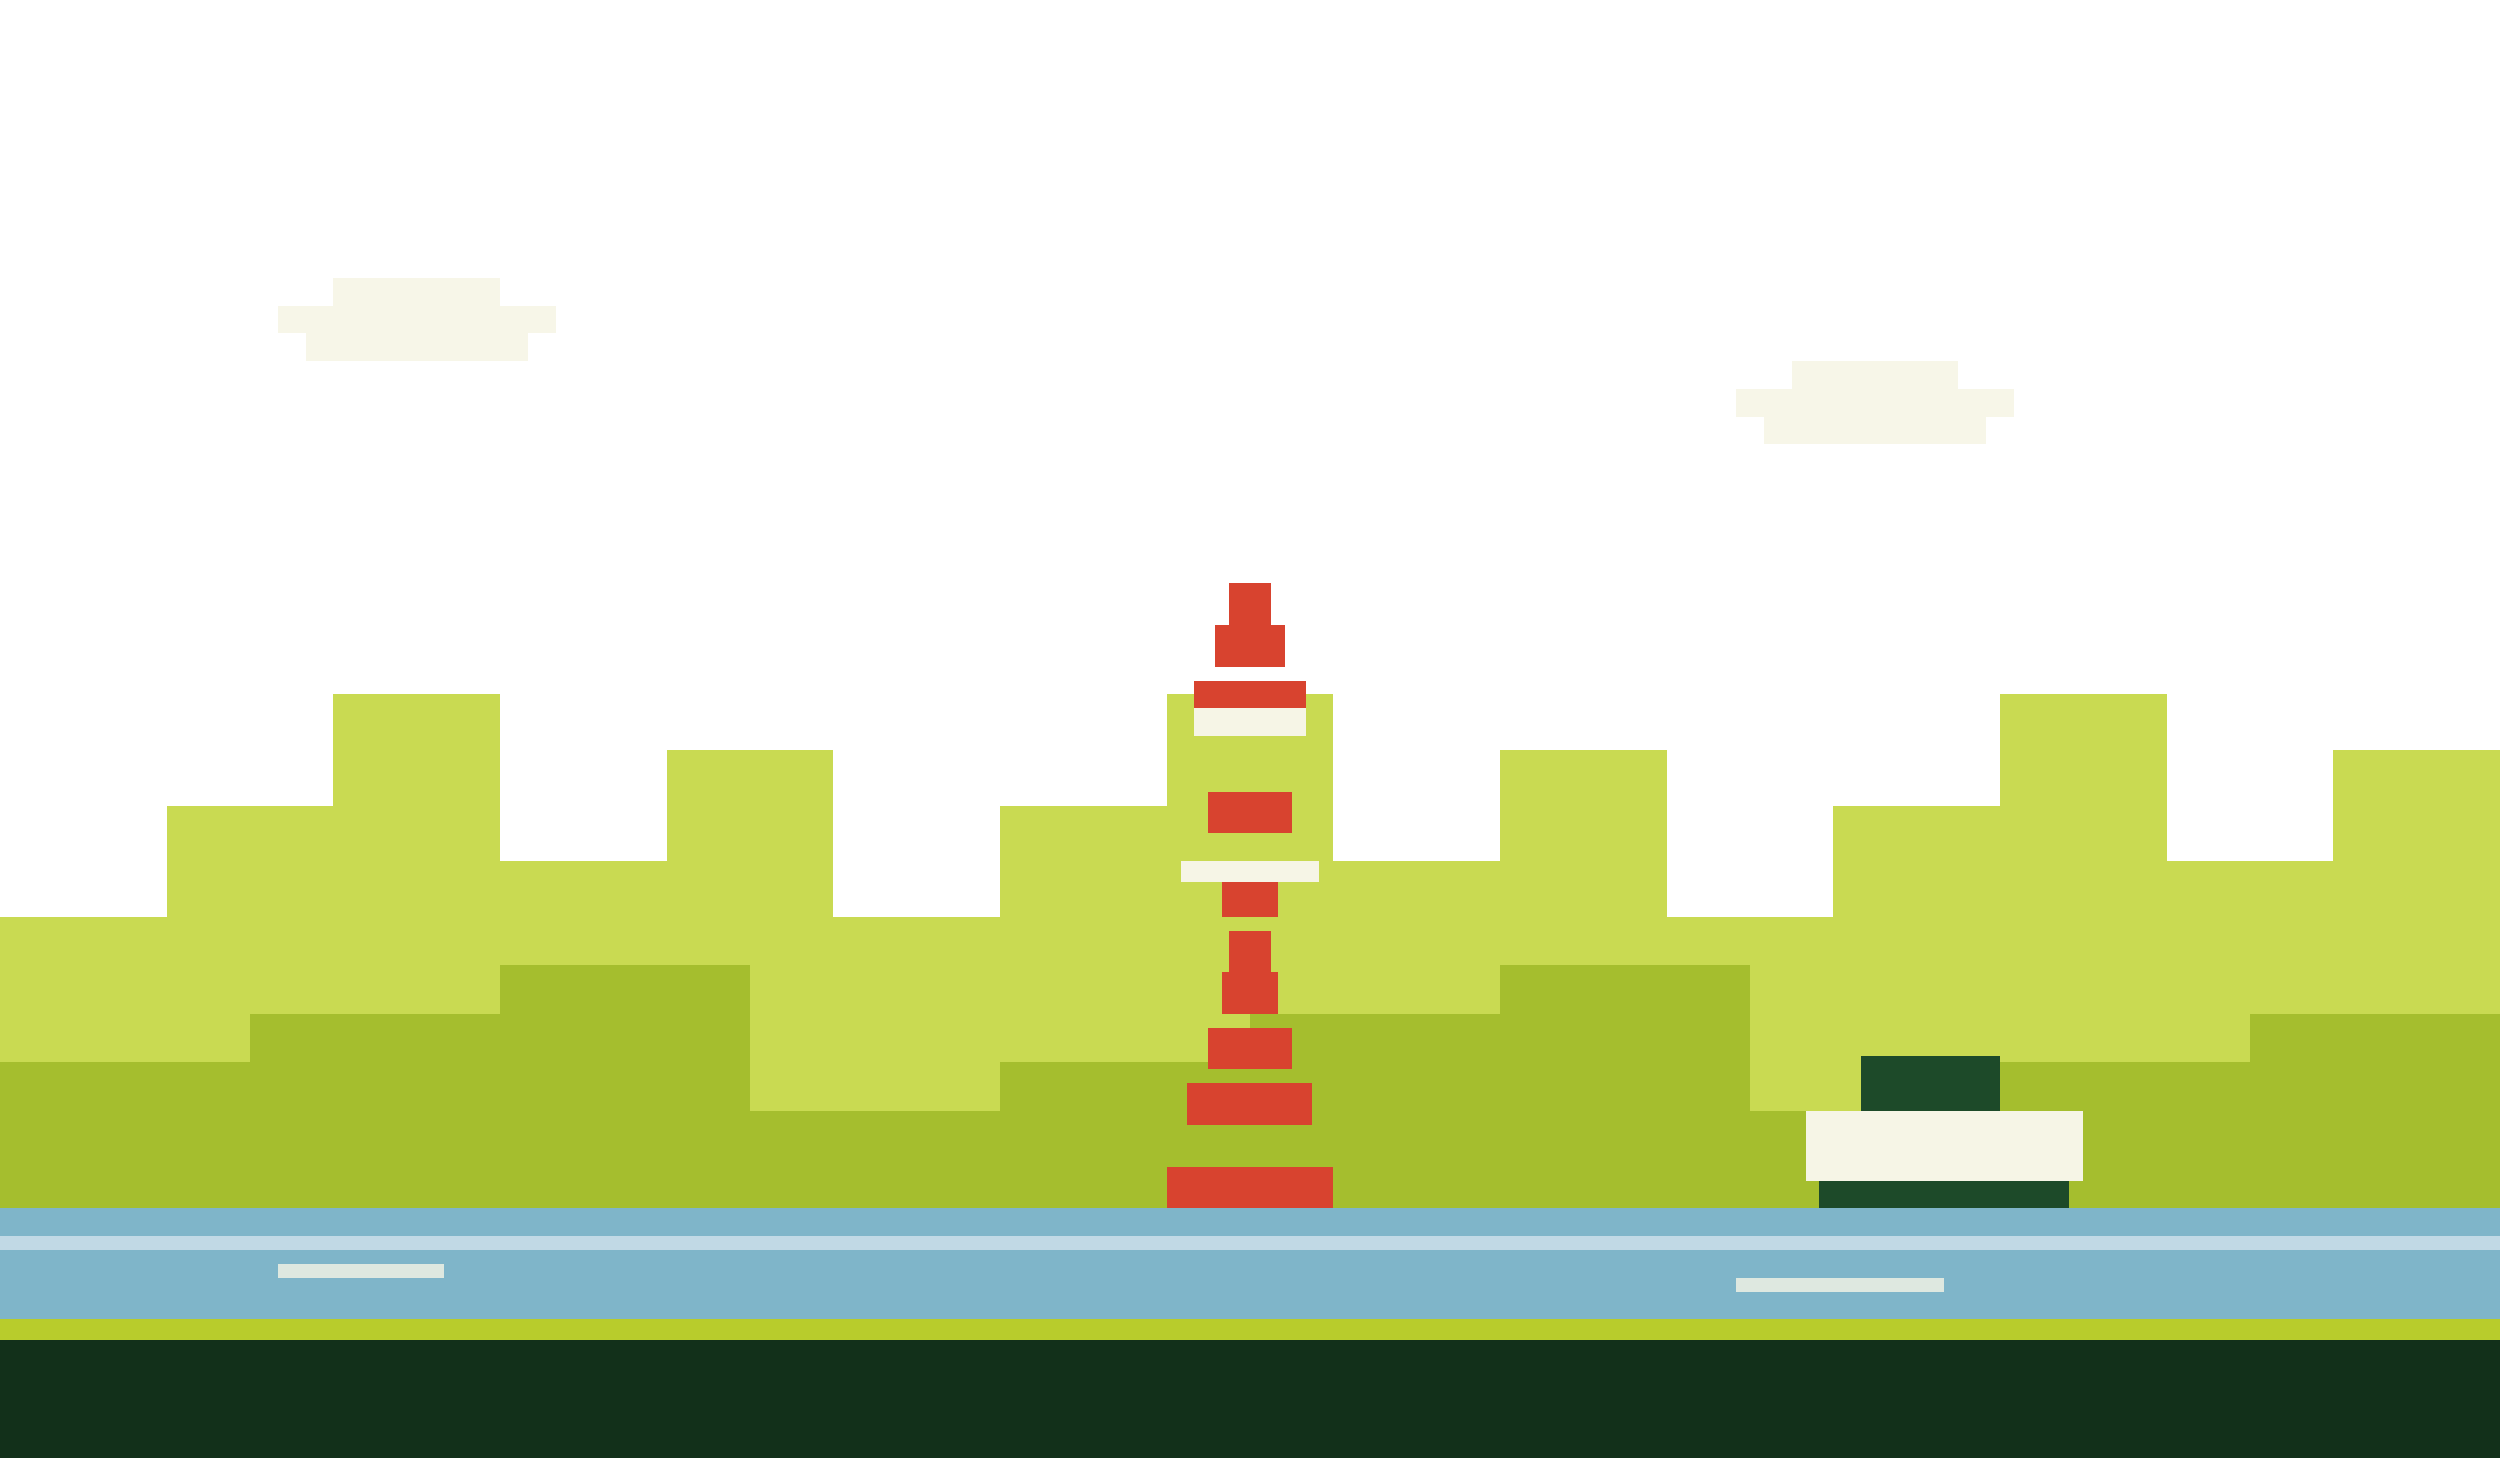
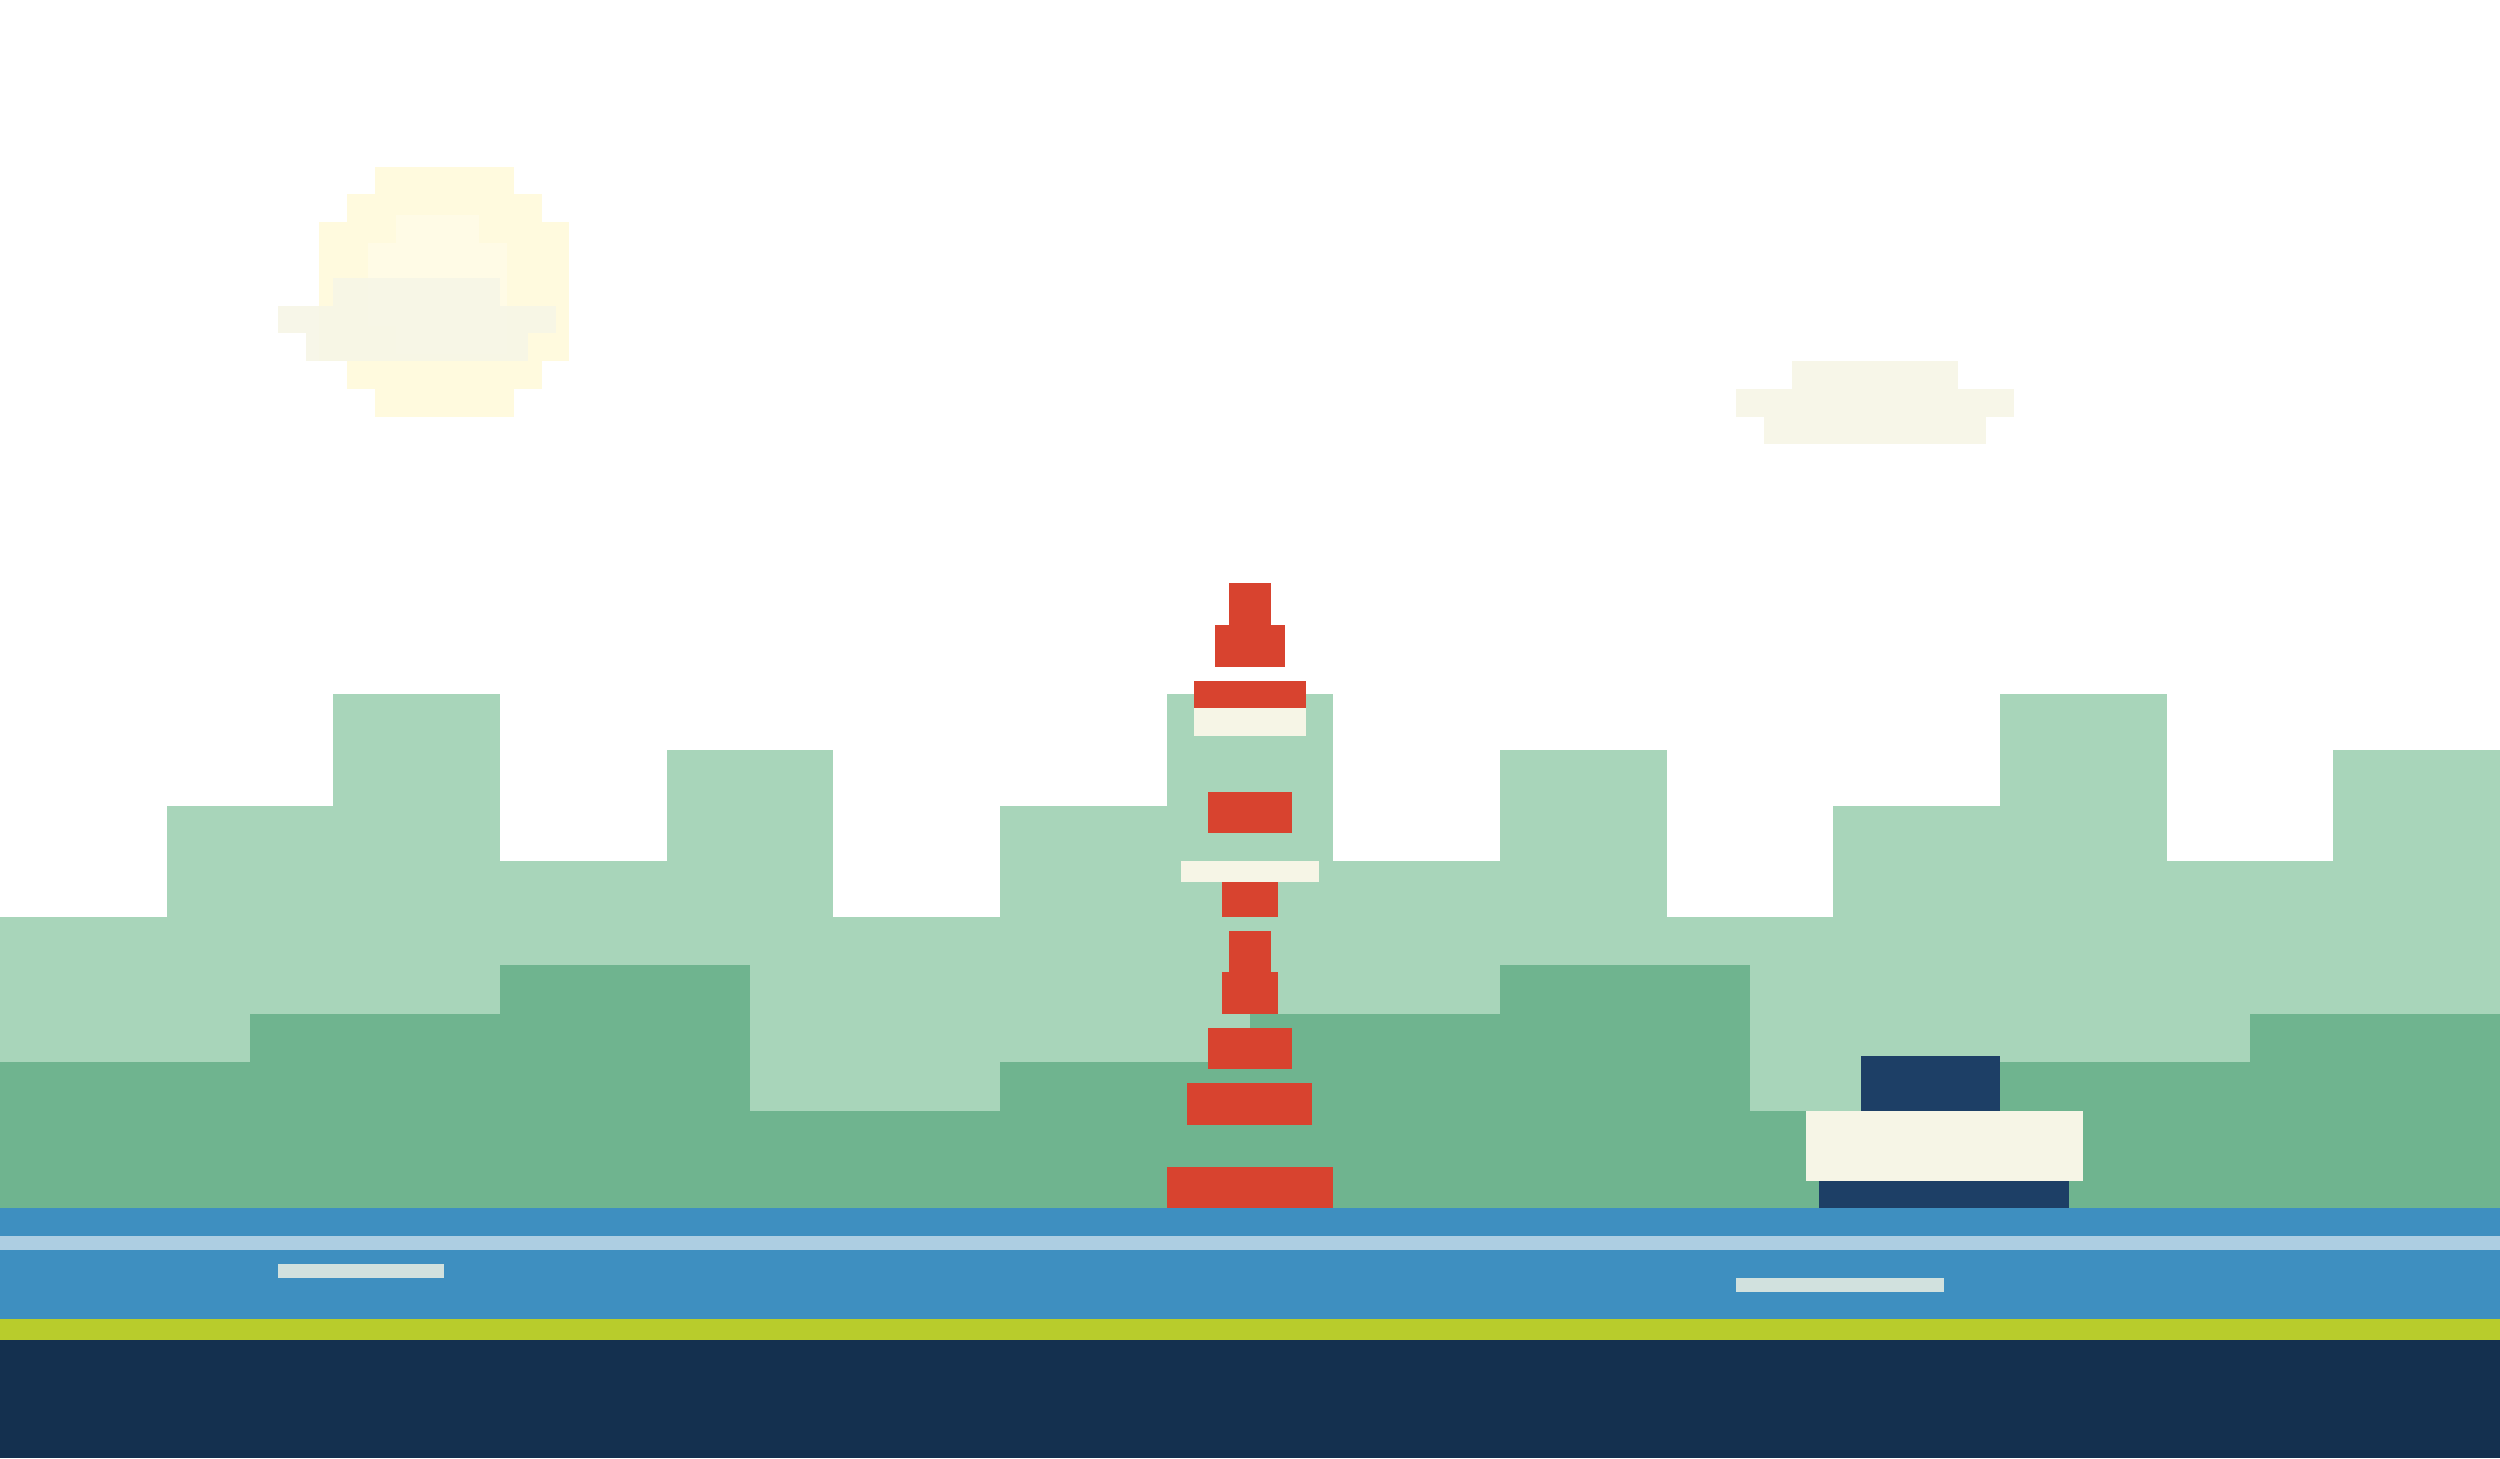
<svg xmlns="http://www.w3.org/2000/svg" viewBox="0 0 360 210" shape-rendering="crispEdges" preserveAspectRatio="xMidYMax meet" role="img" aria-label="ภาพโกเบ หอคอยโกเบพอร์ตทาวเวอร์และท่าเรือ">
-   <rect x="0" y="132" width="24" height="58" fill="#C9DA52" />
-   <rect x="24" y="116" width="24" height="74" fill="#C9DA52" />
-   <rect x="48" y="100" width="24" height="90" fill="#C9DA52" />
-   <rect x="72" y="124" width="24" height="66" fill="#C9DA52" />
-   <rect x="96" y="108" width="24" height="82" fill="#C9DA52" />
-   <rect x="120" y="132" width="24" height="58" fill="#C9DA52" />
-   <rect x="144" y="116" width="24" height="74" fill="#C9DA52" />
-   <rect x="168" y="100" width="24" height="90" fill="#C9DA52" />
-   <rect x="192" y="124" width="24" height="66" fill="#C9DA52" />
-   <rect x="216" y="108" width="24" height="82" fill="#C9DA52" />
-   <rect x="240" y="132" width="24" height="58" fill="#C9DA52" />
-   <rect x="264" y="116" width="24" height="74" fill="#C9DA52" />
-   <rect x="288" y="100" width="24" height="90" fill="#C9DA52" />
-   <rect x="312" y="124" width="24" height="66" fill="#C9DA52" />
-   <rect x="336" y="108" width="24" height="82" fill="#C9DA52" />
-   <rect x="0" y="153" width="36" height="37" fill="#A5BE2E" />
-   <rect x="36" y="146" width="36" height="44" fill="#A5BE2E" />
-   <rect x="72" y="139" width="36" height="51" fill="#A5BE2E" />
-   <rect x="108" y="160" width="36" height="30" fill="#A5BE2E" />
-   <rect x="144" y="153" width="36" height="37" fill="#A5BE2E" />
-   <rect x="180" y="146" width="36" height="44" fill="#A5BE2E" />
-   <rect x="216" y="139" width="36" height="51" fill="#A5BE2E" />
-   <rect x="252" y="160" width="36" height="30" fill="#A5BE2E" />
-   <rect x="288" y="153" width="36" height="37" fill="#A5BE2E" />
-   <rect x="324" y="146" width="36" height="44" fill="#A5BE2E" />
+   <rect x="54" y="24" width="4" height="4" fill="#FFF6C8" opacity="0.6" />
+   <rect x="58" y="24" width="4" height="4" fill="#FFF6C8" opacity="0.6" />
+   <rect x="62" y="24" width="4" height="4" fill="#FFF6C8" opacity="0.6" />
+   <rect x="66" y="24" width="4" height="4" fill="#FFF6C8" opacity="0.6" />
+   <rect x="70" y="24" width="4" height="4" fill="#FFF6C8" opacity="0.6" />
+   <rect x="50" y="28" width="4" height="4" fill="#FFF6C8" opacity="0.6" />
+   <rect x="54" y="28" width="4" height="4" fill="#FFF6C8" opacity="0.6" />
+   <rect x="58" y="28" width="4" height="4" fill="#FFF6C8" opacity="0.6" />
+   <rect x="62" y="28" width="4" height="4" fill="#FFF6C8" opacity="0.6" />
+   <rect x="66" y="28" width="4" height="4" fill="#FFF6C8" opacity="0.6" />
+   <rect x="70" y="28" width="4" height="4" fill="#FFF6C8" opacity="0.6" />
+   <rect x="74" y="28" width="4" height="4" fill="#FFF6C8" opacity="0.6" />
+   <rect x="46" y="32" width="4" height="4" fill="#FFF6C8" opacity="0.6" />
+   <rect x="50" y="32" width="4" height="4" fill="#FFF6C8" opacity="0.6" />
+   <rect x="54" y="32" width="4" height="4" fill="#FFF6C8" opacity="0.6" />
+   <rect x="58" y="32" width="4" height="4" fill="#FFF6C8" opacity="0.6" />
+   <rect x="62" y="32" width="4" height="4" fill="#FFF6C8" opacity="0.6" />
+   <rect x="66" y="32" width="4" height="4" fill="#FFF6C8" opacity="0.6" />
+   <rect x="70" y="32" width="4" height="4" fill="#FFF6C8" opacity="0.6" />
+   <rect x="74" y="32" width="4" height="4" fill="#FFF6C8" opacity="0.6" />
+   <rect x="78" y="32" width="4" height="4" fill="#FFF6C8" opacity="0.6" />
+   <rect x="46" y="36" width="4" height="4" fill="#FFF6C8" opacity="0.6" />
+   <rect x="50" y="36" width="4" height="4" fill="#FFF6C8" opacity="0.6" />
+   <rect x="54" y="36" width="4" height="4" fill="#FFF6C8" opacity="0.6" />
+   <rect x="58" y="36" width="4" height="4" fill="#FFF6C8" opacity="0.6" />
+   <rect x="62" y="36" width="4" height="4" fill="#FFF6C8" opacity="0.6" />
+   <rect x="66" y="36" width="4" height="4" fill="#FFF6C8" opacity="0.6" />
+   <rect x="70" y="36" width="4" height="4" fill="#FFF6C8" opacity="0.6" />
+   <rect x="74" y="36" width="4" height="4" fill="#FFF6C8" opacity="0.6" />
+   <rect x="78" y="36" width="4" height="4" fill="#FFF6C8" opacity="0.6" />
+   <rect x="46" y="40" width="4" height="4" fill="#FFF6C8" opacity="0.6" />
+   <rect x="50" y="40" width="4" height="4" fill="#FFF6C8" opacity="0.6" />
+   <rect x="54" y="40" width="4" height="4" fill="#FFF6C8" opacity="0.6" />
+   <rect x="58" y="40" width="4" height="4" fill="#FFF6C8" opacity="0.6" />
+   <rect x="62" y="40" width="4" height="4" fill="#FFF6C8" opacity="0.6" />
+   <rect x="66" y="40" width="4" height="4" fill="#FFF6C8" opacity="0.6" />
+   <rect x="70" y="40" width="4" height="4" fill="#FFF6C8" opacity="0.6" />
+   <rect x="74" y="40" width="4" height="4" fill="#FFF6C8" opacity="0.6" />
+   <rect x="78" y="40" width="4" height="4" fill="#FFF6C8" opacity="0.6" />
+   <rect x="46" y="44" width="4" height="4" fill="#FFF6C8" opacity="0.6" />
+   <rect x="50" y="44" width="4" height="4" fill="#FFF6C8" opacity="0.6" />
+   <rect x="54" y="44" width="4" height="4" fill="#FFF6C8" opacity="0.6" />
+   <rect x="58" y="44" width="4" height="4" fill="#FFF6C8" opacity="0.6" />
+   <rect x="62" y="44" width="4" height="4" fill="#FFF6C8" opacity="0.6" />
+   <rect x="66" y="44" width="4" height="4" fill="#FFF6C8" opacity="0.6" />
+   <rect x="70" y="44" width="4" height="4" fill="#FFF6C8" opacity="0.6" />
+   <rect x="74" y="44" width="4" height="4" fill="#FFF6C8" opacity="0.6" />
+   <rect x="78" y="44" width="4" height="4" fill="#FFF6C8" opacity="0.6" />
+   <rect x="46" y="48" width="4" height="4" fill="#FFF6C8" opacity="0.6" />
+   <rect x="50" y="48" width="4" height="4" fill="#FFF6C8" opacity="0.6" />
+   <rect x="54" y="48" width="4" height="4" fill="#FFF6C8" opacity="0.6" />
+   <rect x="58" y="48" width="4" height="4" fill="#FFF6C8" opacity="0.6" />
+   <rect x="62" y="48" width="4" height="4" fill="#FFF6C8" opacity="0.6" />
+   <rect x="66" y="48" width="4" height="4" fill="#FFF6C8" opacity="0.6" />
+   <rect x="70" y="48" width="4" height="4" fill="#FFF6C8" opacity="0.6" />
+   <rect x="74" y="48" width="4" height="4" fill="#FFF6C8" opacity="0.6" />
+   <rect x="78" y="48" width="4" height="4" fill="#FFF6C8" opacity="0.6" />
+   <rect x="50" y="52" width="4" height="4" fill="#FFF6C8" opacity="0.6" />
+   <rect x="54" y="52" width="4" height="4" fill="#FFF6C8" opacity="0.6" />
+   <rect x="58" y="52" width="4" height="4" fill="#FFF6C8" opacity="0.6" />
+   <rect x="62" y="52" width="4" height="4" fill="#FFF6C8" opacity="0.6" />
+   <rect x="66" y="52" width="4" height="4" fill="#FFF6C8" opacity="0.6" />
+   <rect x="70" y="52" width="4" height="4" fill="#FFF6C8" opacity="0.6" />
+   <rect x="74" y="52" width="4" height="4" fill="#FFF6C8" opacity="0.6" />
+   <rect x="54" y="56" width="4" height="4" fill="#FFF6C8" opacity="0.6" />
+   <rect x="58" y="56" width="4" height="4" fill="#FFF6C8" opacity="0.6" />
+   <rect x="62" y="56" width="4" height="4" fill="#FFF6C8" opacity="0.6" />
+   <rect x="66" y="56" width="4" height="4" fill="#FFF6C8" opacity="0.6" />
+   <rect x="70" y="56" width="4" height="4" fill="#FFF6C8" opacity="0.6" />
+   <rect x="57" y="31" width="4" height="4" fill="#FFFBE6" opacity="1" />
+   <rect x="61" y="31" width="4" height="4" fill="#FFFBE6" opacity="1" />
+   <rect x="65" y="31" width="4" height="4" fill="#FFFBE6" opacity="1" />
+   <rect x="53" y="35" width="4" height="4" fill="#FFFBE6" opacity="1" />
+   <rect x="57" y="35" width="4" height="4" fill="#FFFBE6" opacity="1" />
+   <rect x="61" y="35" width="4" height="4" fill="#FFFBE6" opacity="1" />
+   <rect x="65" y="35" width="4" height="4" fill="#FFFBE6" opacity="1" />
+   <rect x="69" y="35" width="4" height="4" fill="#FFFBE6" opacity="1" />
+   <rect x="53" y="39" width="4" height="4" fill="#FFFBE6" opacity="1" />
+   <rect x="57" y="39" width="4" height="4" fill="#FFFBE6" opacity="1" />
+   <rect x="61" y="39" width="4" height="4" fill="#FFFBE6" opacity="1" />
+   <rect x="65" y="39" width="4" height="4" fill="#FFFBE6" opacity="1" />
+   <rect x="69" y="39" width="4" height="4" fill="#FFFBE6" opacity="1" />
+   <rect x="53" y="43" width="4" height="4" fill="#FFFBE6" opacity="1" />
+   <rect x="57" y="43" width="4" height="4" fill="#FFFBE6" opacity="1" />
+   <rect x="61" y="43" width="4" height="4" fill="#FFFBE6" opacity="1" />
+   <rect x="65" y="43" width="4" height="4" fill="#FFFBE6" opacity="1" />
+   <rect x="69" y="43" width="4" height="4" fill="#FFFBE6" opacity="1" />
+   <rect x="57" y="47" width="4" height="4" fill="#FFFBE6" opacity="1" />
+   <rect x="61" y="47" width="4" height="4" fill="#FFFBE6" opacity="1" />
+   <rect x="65" y="47" width="4" height="4" fill="#FFFBE6" opacity="1" />
+   <rect x="69" y="47" width="4" height="4" fill="#FFFBE6" opacity="1" />
+   <rect x="0" y="132" width="24" height="58" fill="#A8D5BA" />
+   <rect x="24" y="116" width="24" height="74" fill="#A8D5BA" />
+   <rect x="48" y="100" width="24" height="90" fill="#A8D5BA" />
+   <rect x="72" y="124" width="24" height="66" fill="#A8D5BA" />
+   <rect x="96" y="108" width="24" height="82" fill="#A8D5BA" />
+   <rect x="120" y="132" width="24" height="58" fill="#A8D5BA" />
+   <rect x="144" y="116" width="24" height="74" fill="#A8D5BA" />
+   <rect x="168" y="100" width="24" height="90" fill="#A8D5BA" />
+   <rect x="192" y="124" width="24" height="66" fill="#A8D5BA" />
+   <rect x="216" y="108" width="24" height="82" fill="#A8D5BA" />
+   <rect x="240" y="132" width="24" height="58" fill="#A8D5BA" />
+   <rect x="264" y="116" width="24" height="74" fill="#A8D5BA" />
+   <rect x="288" y="100" width="24" height="90" fill="#A8D5BA" />
+   <rect x="312" y="124" width="24" height="66" fill="#A8D5BA" />
+   <rect x="336" y="108" width="24" height="82" fill="#A8D5BA" />
+   <rect x="0" y="153" width="36" height="37" fill="#6FB48F" />
+   <rect x="36" y="146" width="36" height="44" fill="#6FB48F" />
+   <rect x="72" y="139" width="36" height="51" fill="#6FB48F" />
+   <rect x="108" y="160" width="36" height="30" fill="#6FB48F" />
+   <rect x="144" y="153" width="36" height="37" fill="#6FB48F" />
+   <rect x="180" y="146" width="36" height="44" fill="#6FB48F" />
+   <rect x="216" y="139" width="36" height="51" fill="#6FB48F" />
+   <rect x="252" y="160" width="36" height="30" fill="#6FB48F" />
+   <rect x="288" y="153" width="36" height="37" fill="#6FB48F" />
+   <rect x="324" y="146" width="36" height="44" fill="#6FB48F" />
  <rect x="48" y="40" width="24" height="4" fill="#F6F5E6" opacity="0.9" />
  <rect x="40" y="44" width="40" height="4" fill="#F6F5E6" opacity="0.9" />
  <rect x="44" y="48" width="32" height="4" fill="#F6F5E6" opacity="0.9" />
  <rect x="258" y="52" width="24" height="4" fill="#F6F5E6" opacity="0.9" />
  <rect x="250" y="56" width="40" height="4" fill="#F6F5E6" opacity="0.9" />
  <rect x="254" y="60" width="32" height="4" fill="#F6F5E6" opacity="0.9" />
  <rect x="177" y="84" width="6" height="6" fill="#D8432F" />
  <rect x="175" y="90" width="10" height="6" fill="#D8432F" />
  <rect x="172" y="98" width="16" height="6" fill="#D8432F" />
  <rect x="174" y="114" width="12" height="6" fill="#D8432F" />
  <rect x="176" y="126" width="8" height="6" fill="#D8432F" />
  <rect x="177" y="134" width="6" height="6" fill="#D8432F" />
  <rect x="176" y="140" width="8" height="6" fill="#D8432F" />
  <rect x="174" y="148" width="12" height="6" fill="#D8432F" />
  <rect x="171" y="156" width="18" height="6" fill="#D8432F" />
  <rect x="168" y="168" width="24" height="6" fill="#D8432F" />
  <rect x="165" y="180" width="30" height="6" fill="#D8432F" />
  <rect x="162" y="192" width="36" height="6" fill="#D8432F" />
  <rect x="172" y="102" width="16" height="4" fill="#F6F5E6" />
  <rect x="170" y="124" width="20" height="3" fill="#F6F5E6" />
-   <rect x="0" y="174" width="360" height="16" fill="#7FB5C9" />
+   <rect x="0" y="174" width="360" height="16" fill="#3E8FC0" />
  <rect x="0" y="178" width="360" height="2" fill="#DDE8F1" opacity="0.7" />
  <rect x="40" y="182" width="24" height="2" fill="#F6F5E6" opacity="0.8" />
  <rect x="250" y="184" width="30" height="2" fill="#F6F5E6" opacity="0.8" />
  <rect x="260" y="160" width="40" height="10" fill="#F6F5E6" />
-   <rect x="268" y="152" width="20" height="8" fill="#1D4A29" />
-   <rect x="262" y="170" width="36" height="4" fill="#1D4A29" />
-   <rect x="0" y="190" width="360" height="20" fill="#12301A" />
+   <rect x="268" y="152" width="20" height="8" fill="#1D3F66" />
+   <rect x="262" y="170" width="36" height="4" fill="#1D3F66" />
+   <rect x="0" y="190" width="360" height="20" fill="#14304F" />
  <rect x="0" y="190" width="360" height="3" fill="#B8CC2C" />
</svg>
